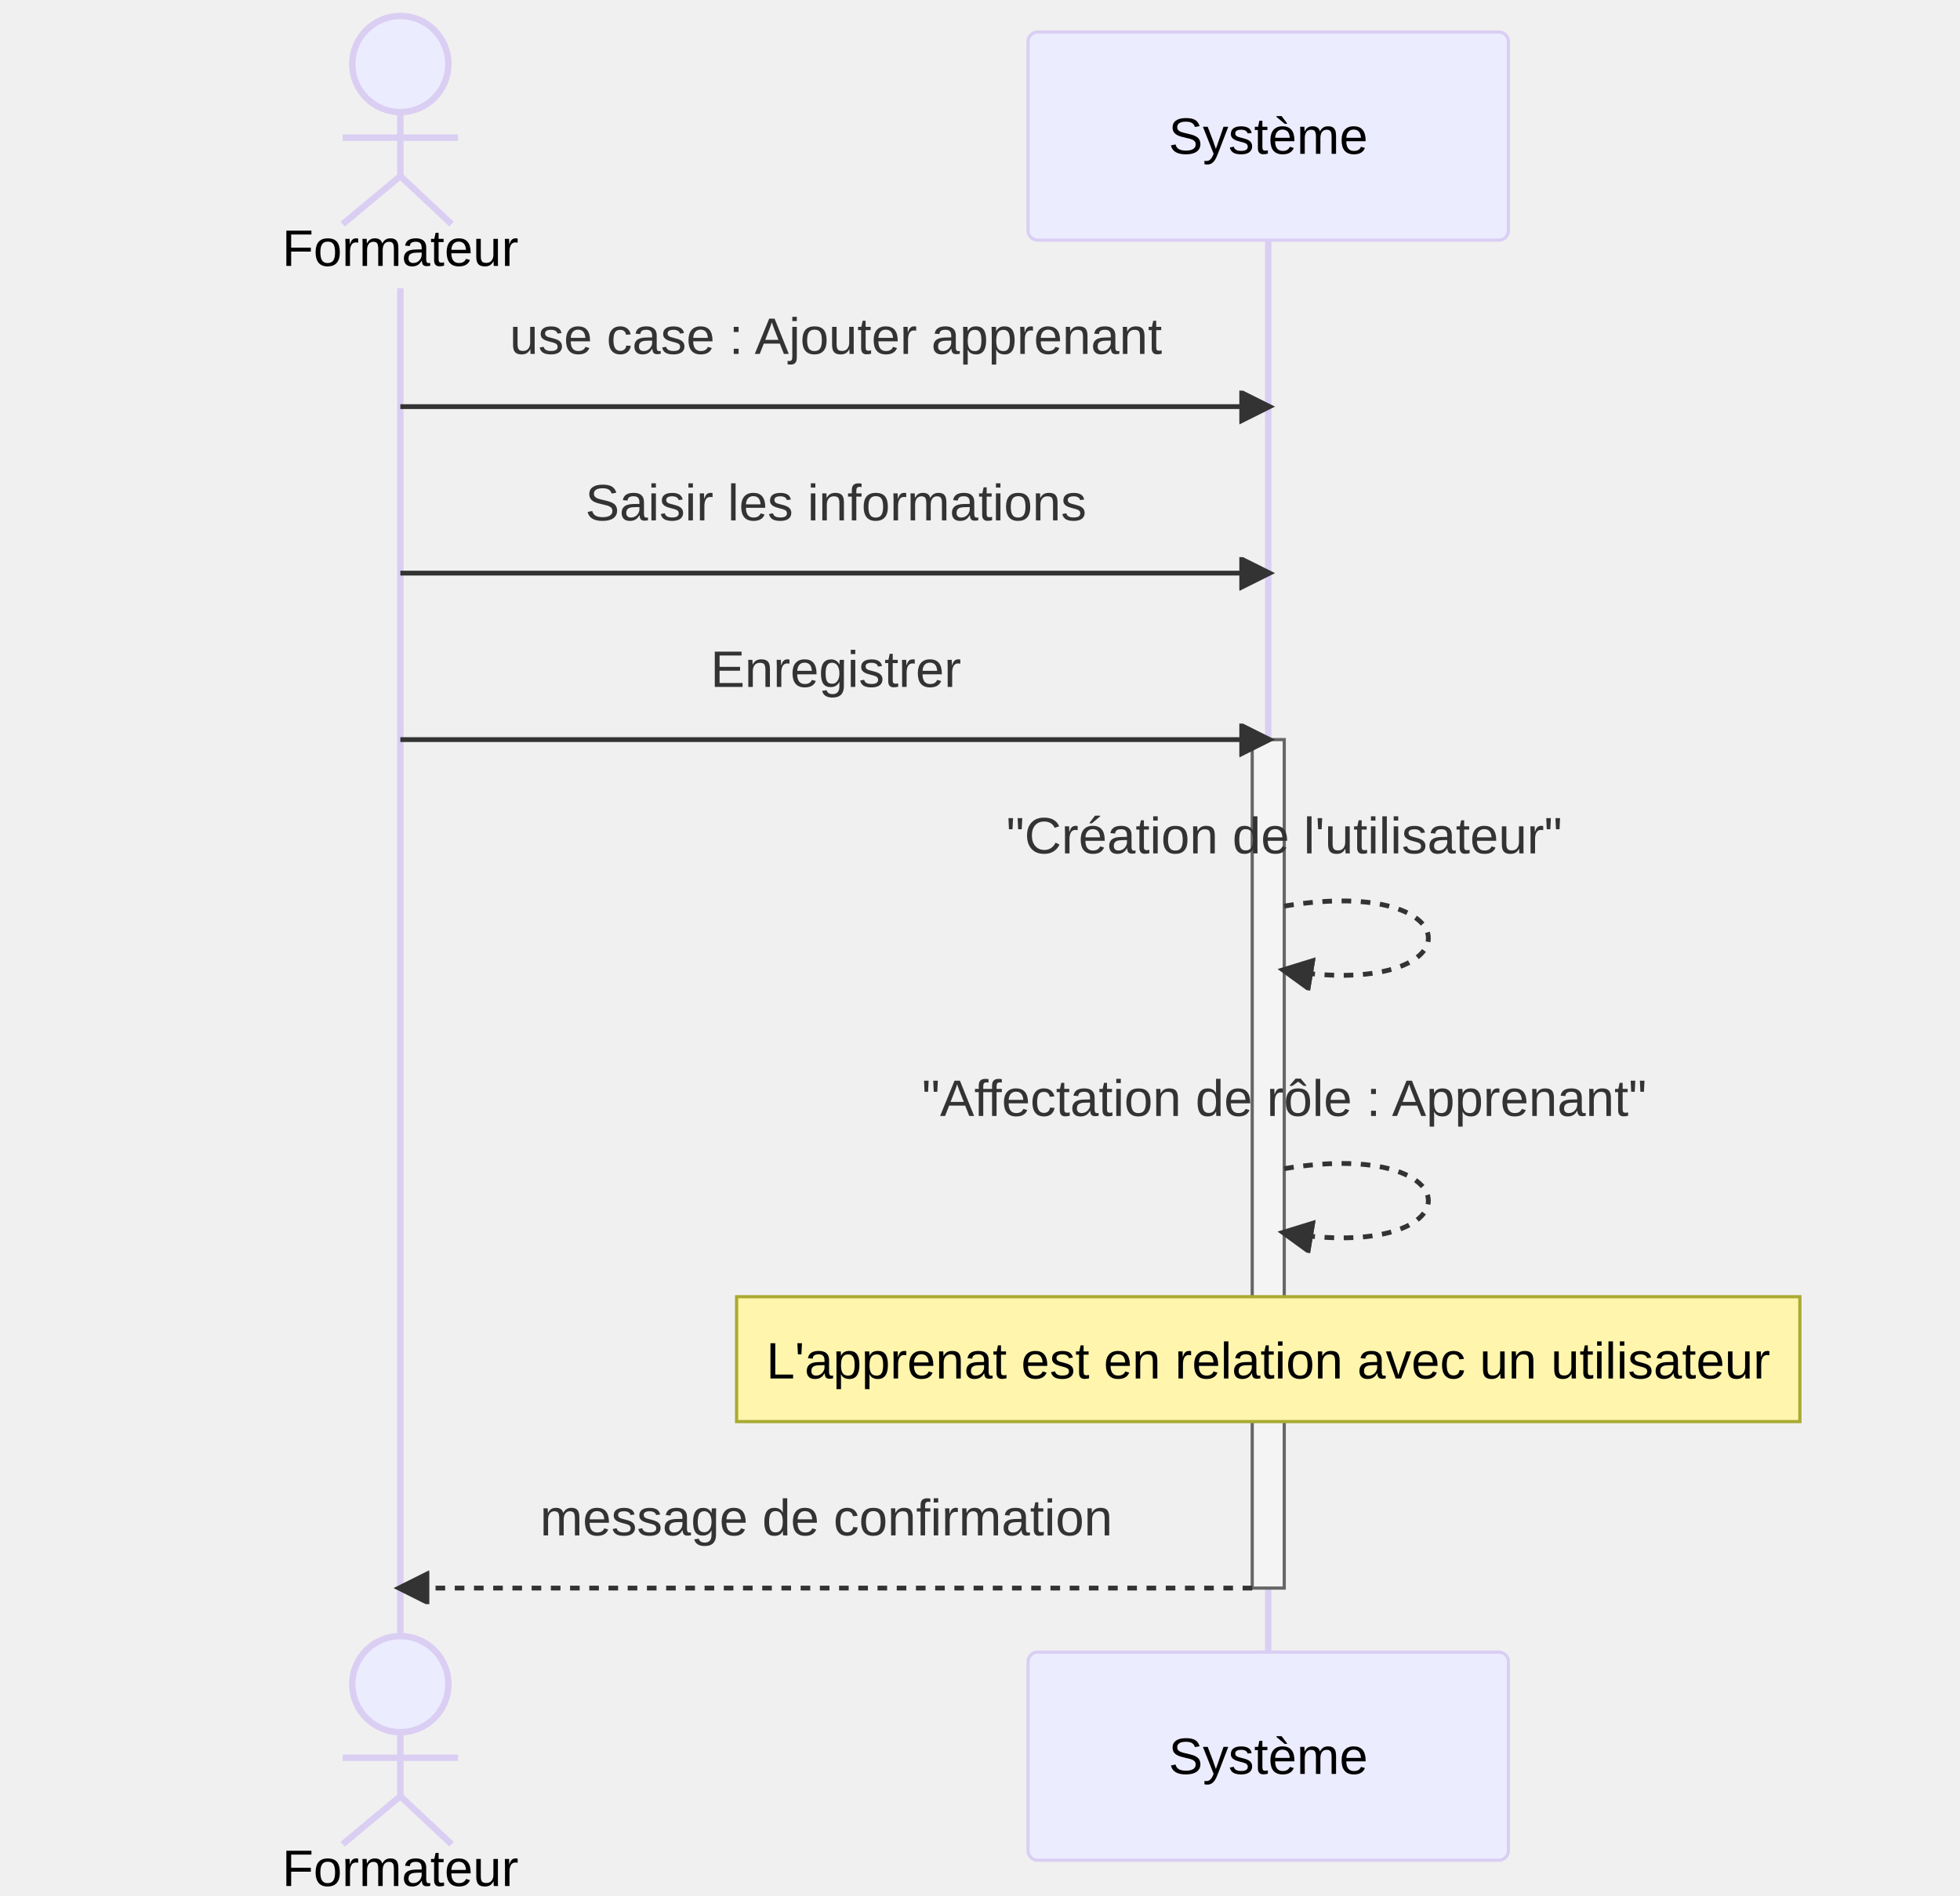
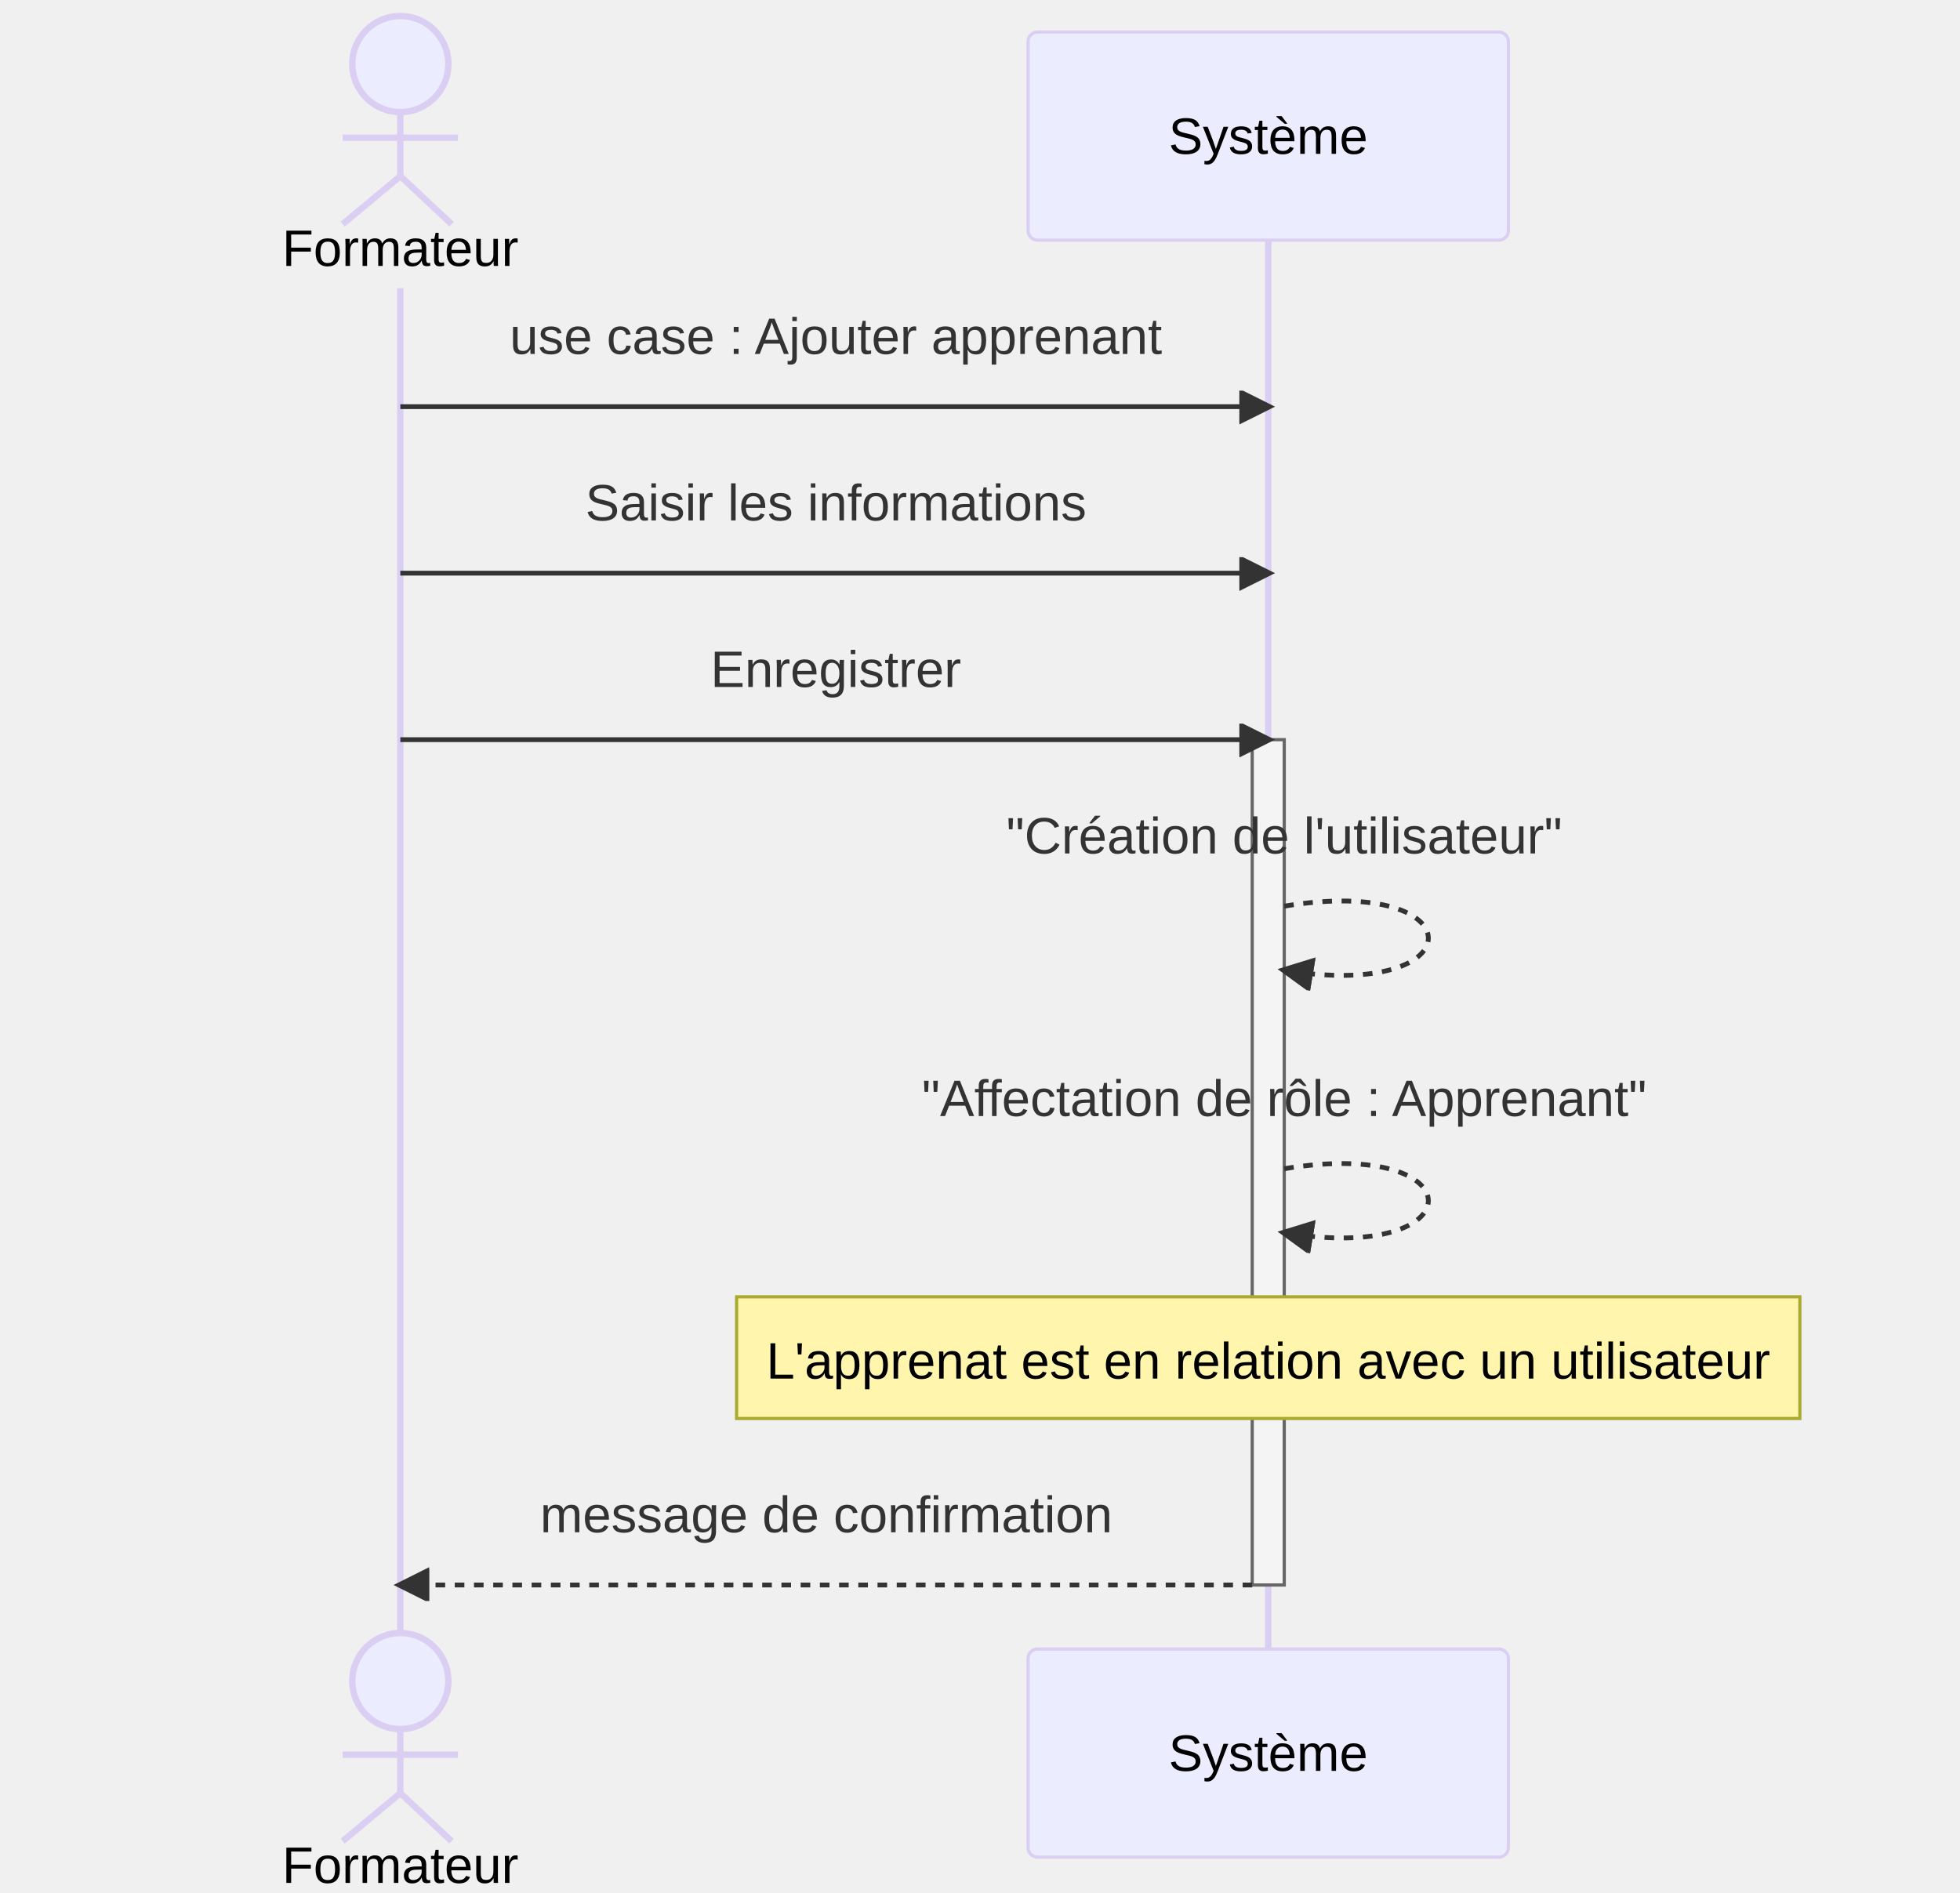
- <svg xmlns="http://www.w3.org/2000/svg" aria-roledescription="sequence" role="graphics-document document" viewBox="-50 -10 612 592" style="max-width: 612px; background-color: rgb(255, 255, 255);" width="100%" id="mermaid-1715849222225">
+ <svg xmlns="http://www.w3.org/2000/svg" aria-roledescription="sequence" role="graphics-document document" viewBox="-50 -10 612 591" style="max-width: 612px; background-color: rgb(255, 255, 255);" width="100%" id="mermaid-1716030024387">
  <g>
-     <rect class="actor" ry="3" rx="3" height="65" width="150" stroke="#666" fill="#eaeaea" y="506" x="271" />
-     <text style="text-anchor: middle; font-size: 16px; font-weight: 400;" class="actor" alignment-baseline="central" dominant-baseline="central" y="538.5" x="346">
+     <rect class="actor" ry="3" rx="3" height="65" width="150" stroke="#666" fill="#eaeaea" y="505" x="271" />
+     <text style="text-anchor: middle; font-size: 16px; font-weight: 400;" class="actor" alignment-baseline="central" dominant-baseline="central" y="537.5" x="346">
      <tspan dy="0" x="346">Système</tspan>
    </text>
  </g>
  <g>
-     <line stroke="#999" stroke-width="0.5px" class="200" y2="506" x2="346" y1="5" x1="346" id="actor1" />
+     <line stroke="#999" stroke-width="0.5px" class="200" y2="505" x2="346" y1="5" x1="346" id="actor1" />
    <g id="root-1">
      <rect class="actor" ry="3" rx="3" height="65" width="150" stroke="#666" fill="#eaeaea" y="0" x="271" />
      <text style="text-anchor: middle; font-size: 16px; font-weight: 400;" class="actor" alignment-baseline="central" dominant-baseline="central" y="32.5" x="346">
        <tspan dy="0" x="346">Système</tspan>
      </text>
    </g>
  </g>
-   <style>#mermaid-1715849222225{font-family:"trebuchet ms",verdana,arial,sans-serif;font-size:16px;fill:#333;}#mermaid-1715849222225 .error-icon{fill:#552222;}#mermaid-1715849222225 .error-text{fill:#552222;stroke:#552222;}#mermaid-1715849222225 .edge-thickness-normal{stroke-width:2px;}#mermaid-1715849222225 .edge-thickness-thick{stroke-width:3.5px;}#mermaid-1715849222225 .edge-pattern-solid{stroke-dasharray:0;}#mermaid-1715849222225 .edge-pattern-dashed{stroke-dasharray:3;}#mermaid-1715849222225 .edge-pattern-dotted{stroke-dasharray:2;}#mermaid-1715849222225 .marker{fill:#333333;stroke:#333333;}#mermaid-1715849222225 .marker.cross{stroke:#333333;}#mermaid-1715849222225 svg{font-family:"trebuchet ms",verdana,arial,sans-serif;font-size:16px;}#mermaid-1715849222225 .actor{stroke:hsl(259.626, 59.777%, 87.902%);fill:#ECECFF;}#mermaid-1715849222225 text.actor&gt;tspan{fill:black;stroke:none;}#mermaid-1715849222225 .actor-line{stroke:grey;}#mermaid-1715849222225 .messageLine0{stroke-width:1.5;stroke-dasharray:none;stroke:#333;}#mermaid-1715849222225 .messageLine1{stroke-width:1.5;stroke-dasharray:2,2;stroke:#333;}#mermaid-1715849222225 #arrowhead path{fill:#333;stroke:#333;}#mermaid-1715849222225 .sequenceNumber{fill:white;}#mermaid-1715849222225 #sequencenumber{fill:#333;}#mermaid-1715849222225 #crosshead path{fill:#333;stroke:#333;}#mermaid-1715849222225 .messageText{fill:#333;stroke:none;}#mermaid-1715849222225 .labelBox{stroke:hsl(259.626, 59.777%, 87.902%);fill:#ECECFF;}#mermaid-1715849222225 .labelText,#mermaid-1715849222225 .labelText&gt;tspan{fill:black;stroke:none;}#mermaid-1715849222225 .loopText,#mermaid-1715849222225 .loopText&gt;tspan{fill:black;stroke:none;}#mermaid-1715849222225 .loopLine{stroke-width:2px;stroke-dasharray:2,2;stroke:hsl(259.626, 59.777%, 87.902%);fill:hsl(259.626, 59.777%, 87.902%);}#mermaid-1715849222225 .note{stroke:#aaaa33;fill:#fff5ad;}#mermaid-1715849222225 .noteText,#mermaid-1715849222225 .noteText&gt;tspan{fill:black;stroke:none;}#mermaid-1715849222225 .activation0{fill:#f4f4f4;stroke:#666;}#mermaid-1715849222225 .activation1{fill:#f4f4f4;stroke:#666;}#mermaid-1715849222225 .activation2{fill:#f4f4f4;stroke:#666;}#mermaid-1715849222225 .actorPopupMenu{position:absolute;}#mermaid-1715849222225 .actorPopupMenuPanel{position:absolute;fill:#ECECFF;box-shadow:0px 8px 16px 0px rgba(0,0,0,0.2);filter:drop-shadow(3px 5px 2px rgb(0 0 0 / 0.4));}#mermaid-1715849222225 .actor-man line{stroke:hsl(259.626, 59.777%, 87.902%);fill:#ECECFF;}#mermaid-1715849222225 .actor-man circle,#mermaid-1715849222225 line{stroke:hsl(259.626, 59.777%, 87.902%);fill:#ECECFF;stroke-width:2px;}#mermaid-1715849222225 :root{--mermaid-font-family:"trebuchet ms",verdana,arial,sans-serif;}</style>
+   <style>#mermaid-1716030024387{font-family:"trebuchet ms",verdana,arial,sans-serif;font-size:16px;fill:#333;}#mermaid-1716030024387 .error-icon{fill:#552222;}#mermaid-1716030024387 .error-text{fill:#552222;stroke:#552222;}#mermaid-1716030024387 .edge-thickness-normal{stroke-width:2px;}#mermaid-1716030024387 .edge-thickness-thick{stroke-width:3.5px;}#mermaid-1716030024387 .edge-pattern-solid{stroke-dasharray:0;}#mermaid-1716030024387 .edge-pattern-dashed{stroke-dasharray:3;}#mermaid-1716030024387 .edge-pattern-dotted{stroke-dasharray:2;}#mermaid-1716030024387 .marker{fill:#333333;stroke:#333333;}#mermaid-1716030024387 .marker.cross{stroke:#333333;}#mermaid-1716030024387 svg{font-family:"trebuchet ms",verdana,arial,sans-serif;font-size:16px;}#mermaid-1716030024387 .actor{stroke:hsl(259.626, 59.777%, 87.902%);fill:#ECECFF;}#mermaid-1716030024387 text.actor&gt;tspan{fill:black;stroke:none;}#mermaid-1716030024387 .actor-line{stroke:grey;}#mermaid-1716030024387 .messageLine0{stroke-width:1.5;stroke-dasharray:none;stroke:#333;}#mermaid-1716030024387 .messageLine1{stroke-width:1.5;stroke-dasharray:2,2;stroke:#333;}#mermaid-1716030024387 #arrowhead path{fill:#333;stroke:#333;}#mermaid-1716030024387 .sequenceNumber{fill:white;}#mermaid-1716030024387 #sequencenumber{fill:#333;}#mermaid-1716030024387 #crosshead path{fill:#333;stroke:#333;}#mermaid-1716030024387 .messageText{fill:#333;stroke:none;}#mermaid-1716030024387 .labelBox{stroke:hsl(259.626, 59.777%, 87.902%);fill:#ECECFF;}#mermaid-1716030024387 .labelText,#mermaid-1716030024387 .labelText&gt;tspan{fill:black;stroke:none;}#mermaid-1716030024387 .loopText,#mermaid-1716030024387 .loopText&gt;tspan{fill:black;stroke:none;}#mermaid-1716030024387 .loopLine{stroke-width:2px;stroke-dasharray:2,2;stroke:hsl(259.626, 59.777%, 87.902%);fill:hsl(259.626, 59.777%, 87.902%);}#mermaid-1716030024387 .note{stroke:#aaaa33;fill:#fff5ad;}#mermaid-1716030024387 .noteText,#mermaid-1716030024387 .noteText&gt;tspan{fill:black;stroke:none;}#mermaid-1716030024387 .activation0{fill:#f4f4f4;stroke:#666;}#mermaid-1716030024387 .activation1{fill:#f4f4f4;stroke:#666;}#mermaid-1716030024387 .activation2{fill:#f4f4f4;stroke:#666;}#mermaid-1716030024387 .actorPopupMenu{position:absolute;}#mermaid-1716030024387 .actorPopupMenuPanel{position:absolute;fill:#ECECFF;box-shadow:0px 8px 16px 0px rgba(0,0,0,0.2);filter:drop-shadow(3px 5px 2px rgb(0 0 0 / 0.4));}#mermaid-1716030024387 .actor-man line{stroke:hsl(259.626, 59.777%, 87.902%);fill:#ECECFF;}#mermaid-1716030024387 .actor-man circle,#mermaid-1716030024387 line{stroke:hsl(259.626, 59.777%, 87.902%);fill:#ECECFF;stroke-width:2px;}#mermaid-1716030024387 :root{--mermaid-font-family:"trebuchet ms",verdana,arial,sans-serif;}</style>
  <g />
  <defs>
    <symbol height="24" width="24" id="computer">
      <path d="M2 2v13h20v-13h-20zm18 11h-16v-9h16v9zm-10.228 6l.466-1h3.524l.467 1h-4.457zm14.228 3h-24l2-6h2.104l-1.33 4h18.45l-1.297-4h2.073l2 6zm-5-10h-14v-7h14v7z" transform="scale(.5)" />
    </symbol>
  </defs>
  <defs>
    <symbol clip-rule="evenodd" fill-rule="evenodd" id="database">
      <path d="M12.258.001l.256.004.255.005.253.008.251.01.249.012.247.015.246.016.242.019.241.02.239.023.236.024.233.027.231.028.229.031.225.032.223.034.22.036.217.038.214.04.211.041.208.043.205.045.201.046.198.048.194.05.191.051.187.053.183.054.18.056.175.057.172.059.168.06.163.061.16.063.155.064.15.066.074.033.073.033.071.034.07.034.069.035.068.035.067.035.066.035.064.036.064.036.062.036.06.036.06.037.058.037.058.037.055.038.055.038.053.038.052.038.051.039.05.039.048.039.047.039.045.04.044.04.043.04.041.04.04.041.039.041.037.041.036.041.034.041.033.042.032.042.03.042.029.042.027.042.026.043.024.043.023.043.021.043.02.043.018.044.017.043.015.044.013.044.012.044.011.045.009.044.007.045.006.045.004.045.002.045.001.045v17l-.001.045-.002.045-.004.045-.006.045-.007.045-.009.044-.011.045-.012.044-.013.044-.015.044-.017.043-.018.044-.02.043-.021.043-.023.043-.024.043-.026.043-.027.042-.029.042-.03.042-.032.042-.033.042-.034.041-.036.041-.037.041-.039.041-.04.041-.041.04-.043.04-.044.04-.045.04-.047.039-.048.039-.05.039-.051.039-.052.038-.053.038-.055.038-.055.038-.058.037-.058.037-.06.037-.06.036-.062.036-.064.036-.064.036-.066.035-.067.035-.068.035-.069.035-.07.034-.071.034-.073.033-.074.033-.15.066-.155.064-.16.063-.163.061-.168.06-.172.059-.175.057-.18.056-.183.054-.187.053-.191.051-.194.05-.198.048-.201.046-.205.045-.208.043-.211.041-.214.04-.217.038-.22.036-.223.034-.225.032-.229.031-.231.028-.233.027-.236.024-.239.023-.241.02-.242.019-.246.016-.247.015-.249.012-.251.01-.253.008-.255.005-.256.004-.258.001-.258-.001-.256-.004-.255-.005-.253-.008-.251-.01-.249-.012-.247-.015-.245-.016-.243-.019-.241-.02-.238-.023-.236-.024-.234-.027-.231-.028-.228-.031-.226-.032-.223-.034-.22-.036-.217-.038-.214-.04-.211-.041-.208-.043-.204-.045-.201-.046-.198-.048-.195-.05-.19-.051-.187-.053-.184-.054-.179-.056-.176-.057-.172-.059-.167-.06-.164-.061-.159-.063-.155-.064-.151-.066-.074-.033-.072-.033-.072-.034-.07-.034-.069-.035-.068-.035-.067-.035-.066-.035-.064-.036-.063-.036-.062-.036-.061-.036-.06-.037-.058-.037-.057-.037-.056-.038-.055-.038-.053-.038-.052-.038-.051-.039-.049-.039-.049-.039-.046-.039-.046-.04-.044-.04-.043-.04-.041-.04-.04-.041-.039-.041-.037-.041-.036-.041-.034-.041-.033-.042-.032-.042-.03-.042-.029-.042-.027-.042-.026-.043-.024-.043-.023-.043-.021-.043-.02-.043-.018-.044-.017-.043-.015-.044-.013-.044-.012-.044-.011-.045-.009-.044-.007-.045-.006-.045-.004-.045-.002-.045-.001-.045v-17l.001-.045.002-.045.004-.045.006-.045.007-.045.009-.044.011-.045.012-.044.013-.044.015-.044.017-.043.018-.044.02-.043.021-.043.023-.043.024-.043.026-.043.027-.042.029-.042.03-.042.032-.042.033-.042.034-.041.036-.041.037-.041.039-.041.04-.041.041-.04.043-.04.044-.04.046-.04.046-.039.049-.039.049-.039.051-.039.052-.038.053-.038.055-.038.056-.038.057-.037.058-.037.06-.037.061-.036.062-.036.063-.036.064-.036.066-.035.067-.035.068-.035.069-.035.07-.034.072-.034.072-.033.074-.033.151-.066.155-.064.159-.063.164-.061.167-.06.172-.059.176-.057.179-.056.184-.054.187-.053.19-.051.195-.05.198-.048.201-.046.204-.045.208-.043.211-.041.214-.04.217-.038.22-.036.223-.034.226-.032.228-.031.231-.028.234-.027.236-.024.238-.023.241-.02.243-.019.245-.016.247-.015.249-.012.251-.01.253-.008.255-.005.256-.004.258-.001.258.001zm-9.258 20.499v.01l.001.021.003.021.004.022.005.021.006.022.007.022.009.023.01.022.011.023.012.023.013.023.015.023.016.024.017.023.018.024.019.024.021.024.022.025.023.024.024.025.052.049.056.05.061.051.066.051.07.051.075.051.079.052.084.052.088.052.092.052.097.052.102.051.105.052.11.052.114.051.119.051.123.051.127.05.131.05.135.05.139.048.144.049.147.047.152.047.155.047.16.045.163.045.167.043.171.043.176.041.178.041.183.039.187.039.19.037.194.035.197.035.202.033.204.031.209.03.212.029.216.027.219.025.222.024.226.021.23.02.233.018.236.016.24.015.243.012.246.01.249.008.253.005.256.004.259.001.26-.001.257-.004.254-.005.25-.008.247-.011.244-.012.241-.014.237-.016.233-.018.231-.021.226-.021.224-.024.22-.026.216-.027.212-.028.21-.031.205-.031.202-.034.198-.034.194-.036.191-.037.187-.039.183-.04.179-.04.175-.042.172-.043.168-.044.163-.045.16-.046.155-.046.152-.047.148-.048.143-.049.139-.049.136-.05.131-.05.126-.05.123-.051.118-.052.114-.051.11-.052.106-.052.101-.052.096-.052.092-.052.088-.053.083-.051.079-.052.074-.052.07-.051.065-.051.06-.051.056-.05.051-.05.023-.024.023-.025.021-.024.02-.024.019-.024.018-.024.017-.024.015-.023.014-.024.013-.023.012-.023.01-.023.01-.022.008-.022.006-.022.006-.022.004-.022.004-.021.001-.021.001-.021v-4.127l-.077.055-.08.053-.083.054-.085.053-.087.052-.09.052-.093.051-.095.05-.097.05-.1.049-.102.049-.105.048-.106.047-.109.047-.111.046-.114.045-.115.045-.118.044-.12.043-.122.042-.124.042-.126.041-.128.04-.13.04-.132.038-.134.038-.135.037-.138.037-.139.035-.142.035-.143.034-.144.033-.147.032-.148.031-.15.03-.151.03-.153.029-.154.027-.156.027-.158.026-.159.025-.161.024-.162.023-.163.022-.165.021-.166.02-.167.019-.169.018-.169.017-.171.016-.173.015-.173.014-.175.013-.175.012-.177.011-.178.01-.179.008-.179.008-.181.006-.182.005-.182.004-.184.003-.184.002h-.37l-.184-.002-.184-.003-.182-.004-.182-.005-.181-.006-.179-.008-.179-.008-.178-.01-.176-.011-.176-.012-.175-.013-.173-.014-.172-.015-.171-.016-.17-.017-.169-.018-.167-.019-.166-.02-.165-.021-.163-.022-.162-.023-.161-.024-.159-.025-.157-.026-.156-.027-.155-.027-.153-.029-.151-.03-.15-.03-.148-.031-.146-.032-.145-.033-.143-.034-.141-.035-.14-.035-.137-.037-.136-.037-.134-.038-.132-.038-.13-.04-.128-.04-.126-.041-.124-.042-.122-.042-.12-.044-.117-.043-.116-.045-.113-.045-.112-.046-.109-.047-.106-.047-.105-.048-.102-.049-.1-.049-.097-.05-.095-.05-.093-.052-.09-.051-.087-.052-.085-.053-.083-.054-.08-.054-.077-.054v4.127zm0-5.654v.011l.001.021.003.021.004.021.005.022.006.022.007.022.009.022.01.022.011.023.012.023.013.023.015.024.016.023.017.024.018.024.019.024.021.024.022.024.023.025.024.024.052.05.056.05.061.05.066.051.07.051.075.052.079.051.084.052.088.052.092.052.097.052.102.052.105.052.11.051.114.051.119.052.123.05.127.051.131.05.135.049.139.049.144.048.147.048.152.047.155.046.16.045.163.045.167.044.171.042.176.042.178.04.183.04.187.038.19.037.194.036.197.034.202.033.204.032.209.03.212.028.216.027.219.025.222.024.226.022.23.02.233.018.236.016.24.014.243.012.246.01.249.008.253.006.256.003.259.001.26-.001.257-.003.254-.006.25-.008.247-.01.244-.012.241-.015.237-.016.233-.018.231-.02.226-.022.224-.024.22-.025.216-.027.212-.029.21-.03.205-.032.202-.033.198-.035.194-.036.191-.037.187-.039.183-.039.179-.041.175-.042.172-.043.168-.044.163-.045.16-.045.155-.047.152-.047.148-.048.143-.048.139-.05.136-.049.131-.05.126-.051.123-.051.118-.051.114-.052.11-.052.106-.052.101-.052.096-.052.092-.052.088-.052.083-.052.079-.052.074-.051.07-.052.065-.051.06-.05.056-.051.051-.049.023-.025.023-.024.021-.025.02-.024.019-.024.018-.024.017-.024.015-.023.014-.023.013-.024.012-.022.01-.023.01-.023.008-.022.006-.022.006-.022.004-.021.004-.022.001-.021.001-.021v-4.139l-.077.054-.08.054-.083.054-.085.052-.087.053-.09.051-.093.051-.095.051-.097.05-.1.049-.102.049-.105.048-.106.047-.109.047-.111.046-.114.045-.115.044-.118.044-.12.044-.122.042-.124.042-.126.041-.128.04-.13.039-.132.039-.134.038-.135.037-.138.036-.139.036-.142.035-.143.033-.144.033-.147.033-.148.031-.15.03-.151.03-.153.028-.154.028-.156.027-.158.026-.159.025-.161.024-.162.023-.163.022-.165.021-.166.02-.167.019-.169.018-.169.017-.171.016-.173.015-.173.014-.175.013-.175.012-.177.011-.178.009-.179.009-.179.007-.181.007-.182.005-.182.004-.184.003-.184.002h-.37l-.184-.002-.184-.003-.182-.004-.182-.005-.181-.007-.179-.007-.179-.009-.178-.009-.176-.011-.176-.012-.175-.013-.173-.014-.172-.015-.171-.016-.17-.017-.169-.018-.167-.019-.166-.02-.165-.021-.163-.022-.162-.023-.161-.024-.159-.025-.157-.026-.156-.027-.155-.028-.153-.028-.151-.03-.15-.03-.148-.031-.146-.033-.145-.033-.143-.033-.141-.035-.14-.036-.137-.036-.136-.037-.134-.038-.132-.039-.13-.039-.128-.04-.126-.041-.124-.042-.122-.043-.12-.043-.117-.044-.116-.044-.113-.046-.112-.046-.109-.046-.106-.047-.105-.048-.102-.049-.1-.049-.097-.05-.095-.051-.093-.051-.09-.051-.087-.053-.085-.052-.083-.054-.08-.054-.077-.054v4.139zm0-5.666v.011l.001.02.003.022.004.021.005.022.006.021.007.022.009.023.01.022.011.023.012.023.013.023.015.023.016.024.017.024.018.023.019.024.021.025.022.024.023.024.024.025.052.05.056.05.061.05.066.051.07.051.075.052.079.051.084.052.088.052.092.052.097.052.102.052.105.051.11.052.114.051.119.051.123.051.127.05.131.05.135.05.139.049.144.048.147.048.152.047.155.046.16.045.163.045.167.043.171.043.176.042.178.04.183.04.187.038.19.037.194.036.197.034.202.033.204.032.209.03.212.028.216.027.219.025.222.024.226.021.23.02.233.018.236.017.24.014.243.012.246.01.249.008.253.006.256.003.259.001.26-.001.257-.003.254-.006.25-.008.247-.01.244-.013.241-.014.237-.016.233-.018.231-.02.226-.022.224-.024.22-.025.216-.027.212-.029.21-.03.205-.032.202-.033.198-.035.194-.036.191-.037.187-.039.183-.039.179-.041.175-.042.172-.043.168-.044.163-.045.16-.045.155-.047.152-.047.148-.048.143-.049.139-.049.136-.049.131-.051.126-.05.123-.051.118-.052.114-.051.11-.052.106-.052.101-.052.096-.052.092-.052.088-.052.083-.052.079-.052.074-.052.07-.051.065-.051.06-.051.056-.05.051-.049.023-.025.023-.025.021-.024.02-.024.019-.024.018-.024.017-.024.015-.023.014-.024.013-.023.012-.023.01-.022.01-.023.008-.022.006-.022.006-.022.004-.022.004-.021.001-.021.001-.021v-4.153l-.077.054-.08.054-.083.053-.085.053-.087.053-.09.051-.093.051-.095.051-.097.05-.1.049-.102.048-.105.048-.106.048-.109.046-.111.046-.114.046-.115.044-.118.044-.12.043-.122.043-.124.042-.126.041-.128.04-.13.039-.132.039-.134.038-.135.037-.138.036-.139.036-.142.034-.143.034-.144.033-.147.032-.148.032-.15.03-.151.03-.153.028-.154.028-.156.027-.158.026-.159.024-.161.024-.162.023-.163.023-.165.021-.166.02-.167.019-.169.018-.169.017-.171.016-.173.015-.173.014-.175.013-.175.012-.177.01-.178.01-.179.009-.179.007-.181.006-.182.006-.182.004-.184.003-.184.001-.185.001-.185-.001-.184-.001-.184-.003-.182-.004-.182-.006-.181-.006-.179-.007-.179-.009-.178-.01-.176-.01-.176-.012-.175-.013-.173-.014-.172-.015-.171-.016-.17-.017-.169-.018-.167-.019-.166-.02-.165-.021-.163-.023-.162-.023-.161-.024-.159-.024-.157-.026-.156-.027-.155-.028-.153-.028-.151-.03-.15-.03-.148-.032-.146-.032-.145-.033-.143-.034-.141-.034-.14-.036-.137-.036-.136-.037-.134-.038-.132-.039-.13-.039-.128-.041-.126-.041-.124-.041-.122-.043-.12-.043-.117-.044-.116-.044-.113-.046-.112-.046-.109-.046-.106-.048-.105-.048-.102-.048-.1-.05-.097-.049-.095-.051-.093-.051-.09-.052-.087-.052-.085-.053-.083-.053-.08-.054-.077-.054v4.153zm8.74-8.179l-.257.004-.254.005-.25.008-.247.011-.244.012-.241.014-.237.016-.233.018-.231.021-.226.022-.224.023-.22.026-.216.027-.212.028-.21.031-.205.032-.202.033-.198.034-.194.036-.191.038-.187.038-.183.04-.179.041-.175.042-.172.043-.168.043-.163.045-.16.046-.155.046-.152.048-.148.048-.143.048-.139.049-.136.05-.131.05-.126.051-.123.051-.118.051-.114.052-.11.052-.106.052-.101.052-.096.052-.092.052-.088.052-.083.052-.079.052-.074.051-.07.052-.065.051-.06.05-.056.05-.051.05-.023.025-.023.024-.021.024-.02.025-.019.024-.018.024-.017.023-.015.024-.014.023-.013.023-.012.023-.01.023-.01.022-.008.022-.006.023-.006.021-.004.022-.004.021-.001.021-.001.021.001.021.001.021.004.021.004.022.006.021.006.023.008.022.01.022.01.023.012.023.013.023.014.023.015.024.017.023.018.024.019.024.02.025.021.024.023.024.023.025.051.05.056.05.06.05.065.051.07.052.074.051.079.052.083.052.088.052.092.052.096.052.101.052.106.052.11.052.114.052.118.051.123.051.126.051.131.05.136.05.139.049.143.048.148.048.152.048.155.046.16.046.163.045.168.043.172.043.175.042.179.041.183.04.187.038.191.038.194.036.198.034.202.033.205.032.21.031.212.028.216.027.22.026.224.023.226.022.231.021.233.018.237.016.241.014.244.012.247.011.25.008.254.005.257.004.26.001.26-.001.257-.004.254-.005.25-.008.247-.011.244-.012.241-.014.237-.016.233-.018.231-.021.226-.022.224-.023.22-.026.216-.027.212-.028.21-.031.205-.032.202-.033.198-.034.194-.036.191-.038.187-.038.183-.04.179-.041.175-.042.172-.043.168-.043.163-.045.16-.046.155-.046.152-.048.148-.048.143-.048.139-.049.136-.05.131-.05.126-.051.123-.051.118-.051.114-.052.11-.052.106-.052.101-.052.096-.052.092-.052.088-.052.083-.052.079-.052.074-.051.07-.052.065-.051.06-.05.056-.05.051-.05.023-.025.023-.024.021-.024.02-.025.019-.024.018-.024.017-.023.015-.024.014-.023.013-.023.012-.023.01-.023.01-.022.008-.022.006-.023.006-.021.004-.022.004-.021.001-.021.001-.021-.001-.021-.001-.021-.004-.021-.004-.022-.006-.021-.006-.023-.008-.022-.01-.022-.01-.023-.012-.023-.013-.023-.014-.023-.015-.024-.017-.023-.018-.024-.019-.024-.02-.025-.021-.024-.023-.024-.023-.025-.051-.05-.056-.05-.06-.05-.065-.051-.07-.052-.074-.051-.079-.052-.083-.052-.088-.052-.092-.052-.096-.052-.101-.052-.106-.052-.11-.052-.114-.052-.118-.051-.123-.051-.126-.051-.131-.05-.136-.05-.139-.049-.143-.048-.148-.048-.152-.048-.155-.046-.16-.046-.163-.045-.168-.043-.172-.043-.175-.042-.179-.041-.183-.04-.187-.038-.191-.038-.194-.036-.198-.034-.202-.033-.205-.032-.21-.031-.212-.028-.216-.027-.22-.026-.224-.023-.226-.022-.231-.021-.233-.018-.237-.016-.241-.014-.244-.012-.247-.011-.25-.008-.254-.005-.257-.004-.26-.001-.26.001z" transform="scale(.5)" />
    </symbol>
  </defs>
  <defs>
    <symbol height="24" width="24" id="clock">
      <path d="M12 2c5.514 0 10 4.486 10 10s-4.486 10-10 10-10-4.486-10-10 4.486-10 10-10zm0-2c-6.627 0-12 5.373-12 12s5.373 12 12 12 12-5.373 12-12-5.373-12-12-12zm5.848 12.459c.202.038.202.333.001.372-1.907.361-6.045 1.111-6.547 1.111-.719 0-1.301-.582-1.301-1.301 0-.512.77-5.447 1.125-7.445.034-.192.312-.181.343.014l.985 6.238 5.394 1.011z" transform="scale(.5)" />
    </symbol>
  </defs>
  <defs>
    <marker orient="auto" markerHeight="12" markerWidth="12" markerUnits="userSpaceOnUse" refY="5" refX="9" id="arrowhead">
      <path d="M 0 0 L 10 5 L 0 10 z" />
    </marker>
  </defs>
  <defs>
    <marker refY="5" refX="4" orient="auto" markerHeight="8" markerWidth="15" id="crosshead">
      <path style="stroke-dasharray: 0, 0;" d="M 1,2 L 6,7 M 6,2 L 1,7" stroke-width="1pt" stroke="#000000" fill="none" />
    </marker>
  </defs>
  <defs>
    <marker orient="auto" markerHeight="28" markerWidth="20" refY="7" refX="18" id="filled-head">
      <path d="M 18,7 L9,13 L14,7 L9,1 Z" />
    </marker>
  </defs>
  <defs>
    <marker orient="auto" markerHeight="40" markerWidth="60" refY="15" refX="15" id="sequencenumber">
      <circle r="6" cy="15" cx="15" />
    </marker>
  </defs>
  <g>
-     <rect class="activation0" ry="0" rx="0" height="265" width="10" stroke="#666" fill="#EDF2AE" y="221" x="341" />
+     <rect class="activation0" ry="0" rx="0" height="264" width="10" stroke="#666" fill="#EDF2AE" y="221" x="341" />
  </g>
  <g>
-     <rect class="note" ry="0" rx="0" height="39" width="332" stroke="#666" fill="#EDF2AE" y="395" x="180" />
+     <rect class="note" ry="0" rx="0" height="38" width="332" stroke="#666" fill="#EDF2AE" y="395" x="180" />
    <text style="font-size: 16px; font-weight: 400;" dy="1em" class="noteText" alignment-baseline="middle" dominant-baseline="middle" text-anchor="middle" y="400" x="346">
      <tspan x="346">L'apprenat est en relation avec un utilisateur</tspan>
    </text>
  </g>
-   <line stroke="#999" stroke-width="0.5px" class="200" y2="506" x2="75" y1="80" x1="75" id="actor0" />
+   <line stroke="#999" stroke-width="0.5px" class="200" y2="505" x2="75" y1="80" x1="75" id="actor0" />
  <g class="actor-man">
    <line y2="45" x2="75" y1="25" x1="75" id="actor-man-torso0" />
    <line y2="33" x2="93" y1="33" x1="57" id="actor-man-arms0" />
    <line y2="45" x2="75" y1="60" x1="57" />
    <line y2="60" x2="91" y1="45" x1="75" />
    <circle height="65" width="150" r="15" cy="10" cx="75" />
    <text style="text-anchor: middle; font-size: 16px; font-weight: 400;" class="actor" alignment-baseline="central" dominant-baseline="central" y="67.5" x="75">
      <tspan dy="0" x="75">Formateur</tspan>
    </text>
  </g>
  <text style="font-size: 16px; font-weight: 400;" dy="1em" class="messageText" alignment-baseline="middle" dominant-baseline="middle" text-anchor="middle" y="80" x="211">use case : Ajouter apprenant</text>
  <line style="fill: none;" marker-end="url(#arrowhead)" stroke="none" stroke-width="2" class="messageLine0" y2="117" x2="346" y1="117" x1="75" />
  <text style="font-size: 16px; font-weight: 400;" dy="1em" class="messageText" alignment-baseline="middle" dominant-baseline="middle" text-anchor="middle" y="132" x="211">Saisir les informations</text>
  <line style="fill: none;" marker-end="url(#arrowhead)" stroke="none" stroke-width="2" class="messageLine0" y2="169" x2="346" y1="169" x1="75" />
  <text style="font-size: 16px; font-weight: 400;" dy="1em" class="messageText" alignment-baseline="middle" dominant-baseline="middle" text-anchor="middle" y="184" x="211">Enregistrer</text>
  <line style="fill: none;" marker-end="url(#arrowhead)" stroke="none" stroke-width="2" class="messageLine0" y2="221" x2="346" y1="221" x1="75" />
  <text style="font-size: 16px; font-weight: 400;" dy="1em" class="messageText" alignment-baseline="middle" dominant-baseline="middle" text-anchor="middle" y="236" x="351">"Création de l'utilisateur"</text>
  <path style="stroke-dasharray: 3, 3; fill: none;" marker-end="url(#arrowhead)" stroke="none" stroke-width="2" class="messageLine1" d="M 351,273 C 411,263 411,303 351,293" />
  <text style="font-size: 16px; font-weight: 400;" dy="1em" class="messageText" alignment-baseline="middle" dominant-baseline="middle" text-anchor="middle" y="318" x="351">"Affectation de rôle : Apprenant"</text>
  <path style="stroke-dasharray: 3, 3; fill: none;" marker-end="url(#arrowhead)" stroke="none" stroke-width="2" class="messageLine1" d="M 351,355 C 411,345 411,385 351,375" />
-   <text style="font-size: 16px; font-weight: 400;" dy="1em" class="messageText" alignment-baseline="middle" dominant-baseline="middle" text-anchor="middle" y="449" x="208">message de confirmation</text>
-   <line style="stroke-dasharray: 3, 3; fill: none;" marker-end="url(#arrowhead)" stroke="none" stroke-width="2" class="messageLine1" y2="486" x2="75" y1="486" x1="341" />
+   <text style="font-size: 16px; font-weight: 400;" dy="1em" class="messageText" alignment-baseline="middle" dominant-baseline="middle" text-anchor="middle" y="448" x="208">message de confirmation</text>
+   <line style="stroke-dasharray: 3, 3; fill: none;" marker-end="url(#arrowhead)" stroke="none" stroke-width="2" class="messageLine1" y2="485" x2="75" y1="485" x1="341" />
  <g class="actor-man">
-     <line y2="551" x2="75" y1="531" x1="75" id="actor-man-torso1" />
-     <line y2="539" x2="93" y1="539" x1="57" id="actor-man-arms1" />
-     <line y2="551" x2="75" y1="566" x1="57" />
-     <line y2="566" x2="91" y1="551" x1="75" />
-     <circle height="65" width="150" r="15" cy="516" cx="75" />
-     <text style="text-anchor: middle; font-size: 16px; font-weight: 400;" class="actor" alignment-baseline="central" dominant-baseline="central" y="573.5" x="75">
+     <line y2="550" x2="75" y1="530" x1="75" id="actor-man-torso1" />
+     <line y2="538" x2="93" y1="538" x1="57" id="actor-man-arms1" />
+     <line y2="550" x2="75" y1="565" x1="57" />
+     <line y2="565" x2="91" y1="550" x1="75" />
+     <circle height="65" width="150" r="15" cy="515" cx="75" />
+     <text style="text-anchor: middle; font-size: 16px; font-weight: 400;" class="actor" alignment-baseline="central" dominant-baseline="central" y="572.5" x="75">
      <tspan dy="0" x="75">Formateur</tspan>
    </text>
  </g>
</svg>
